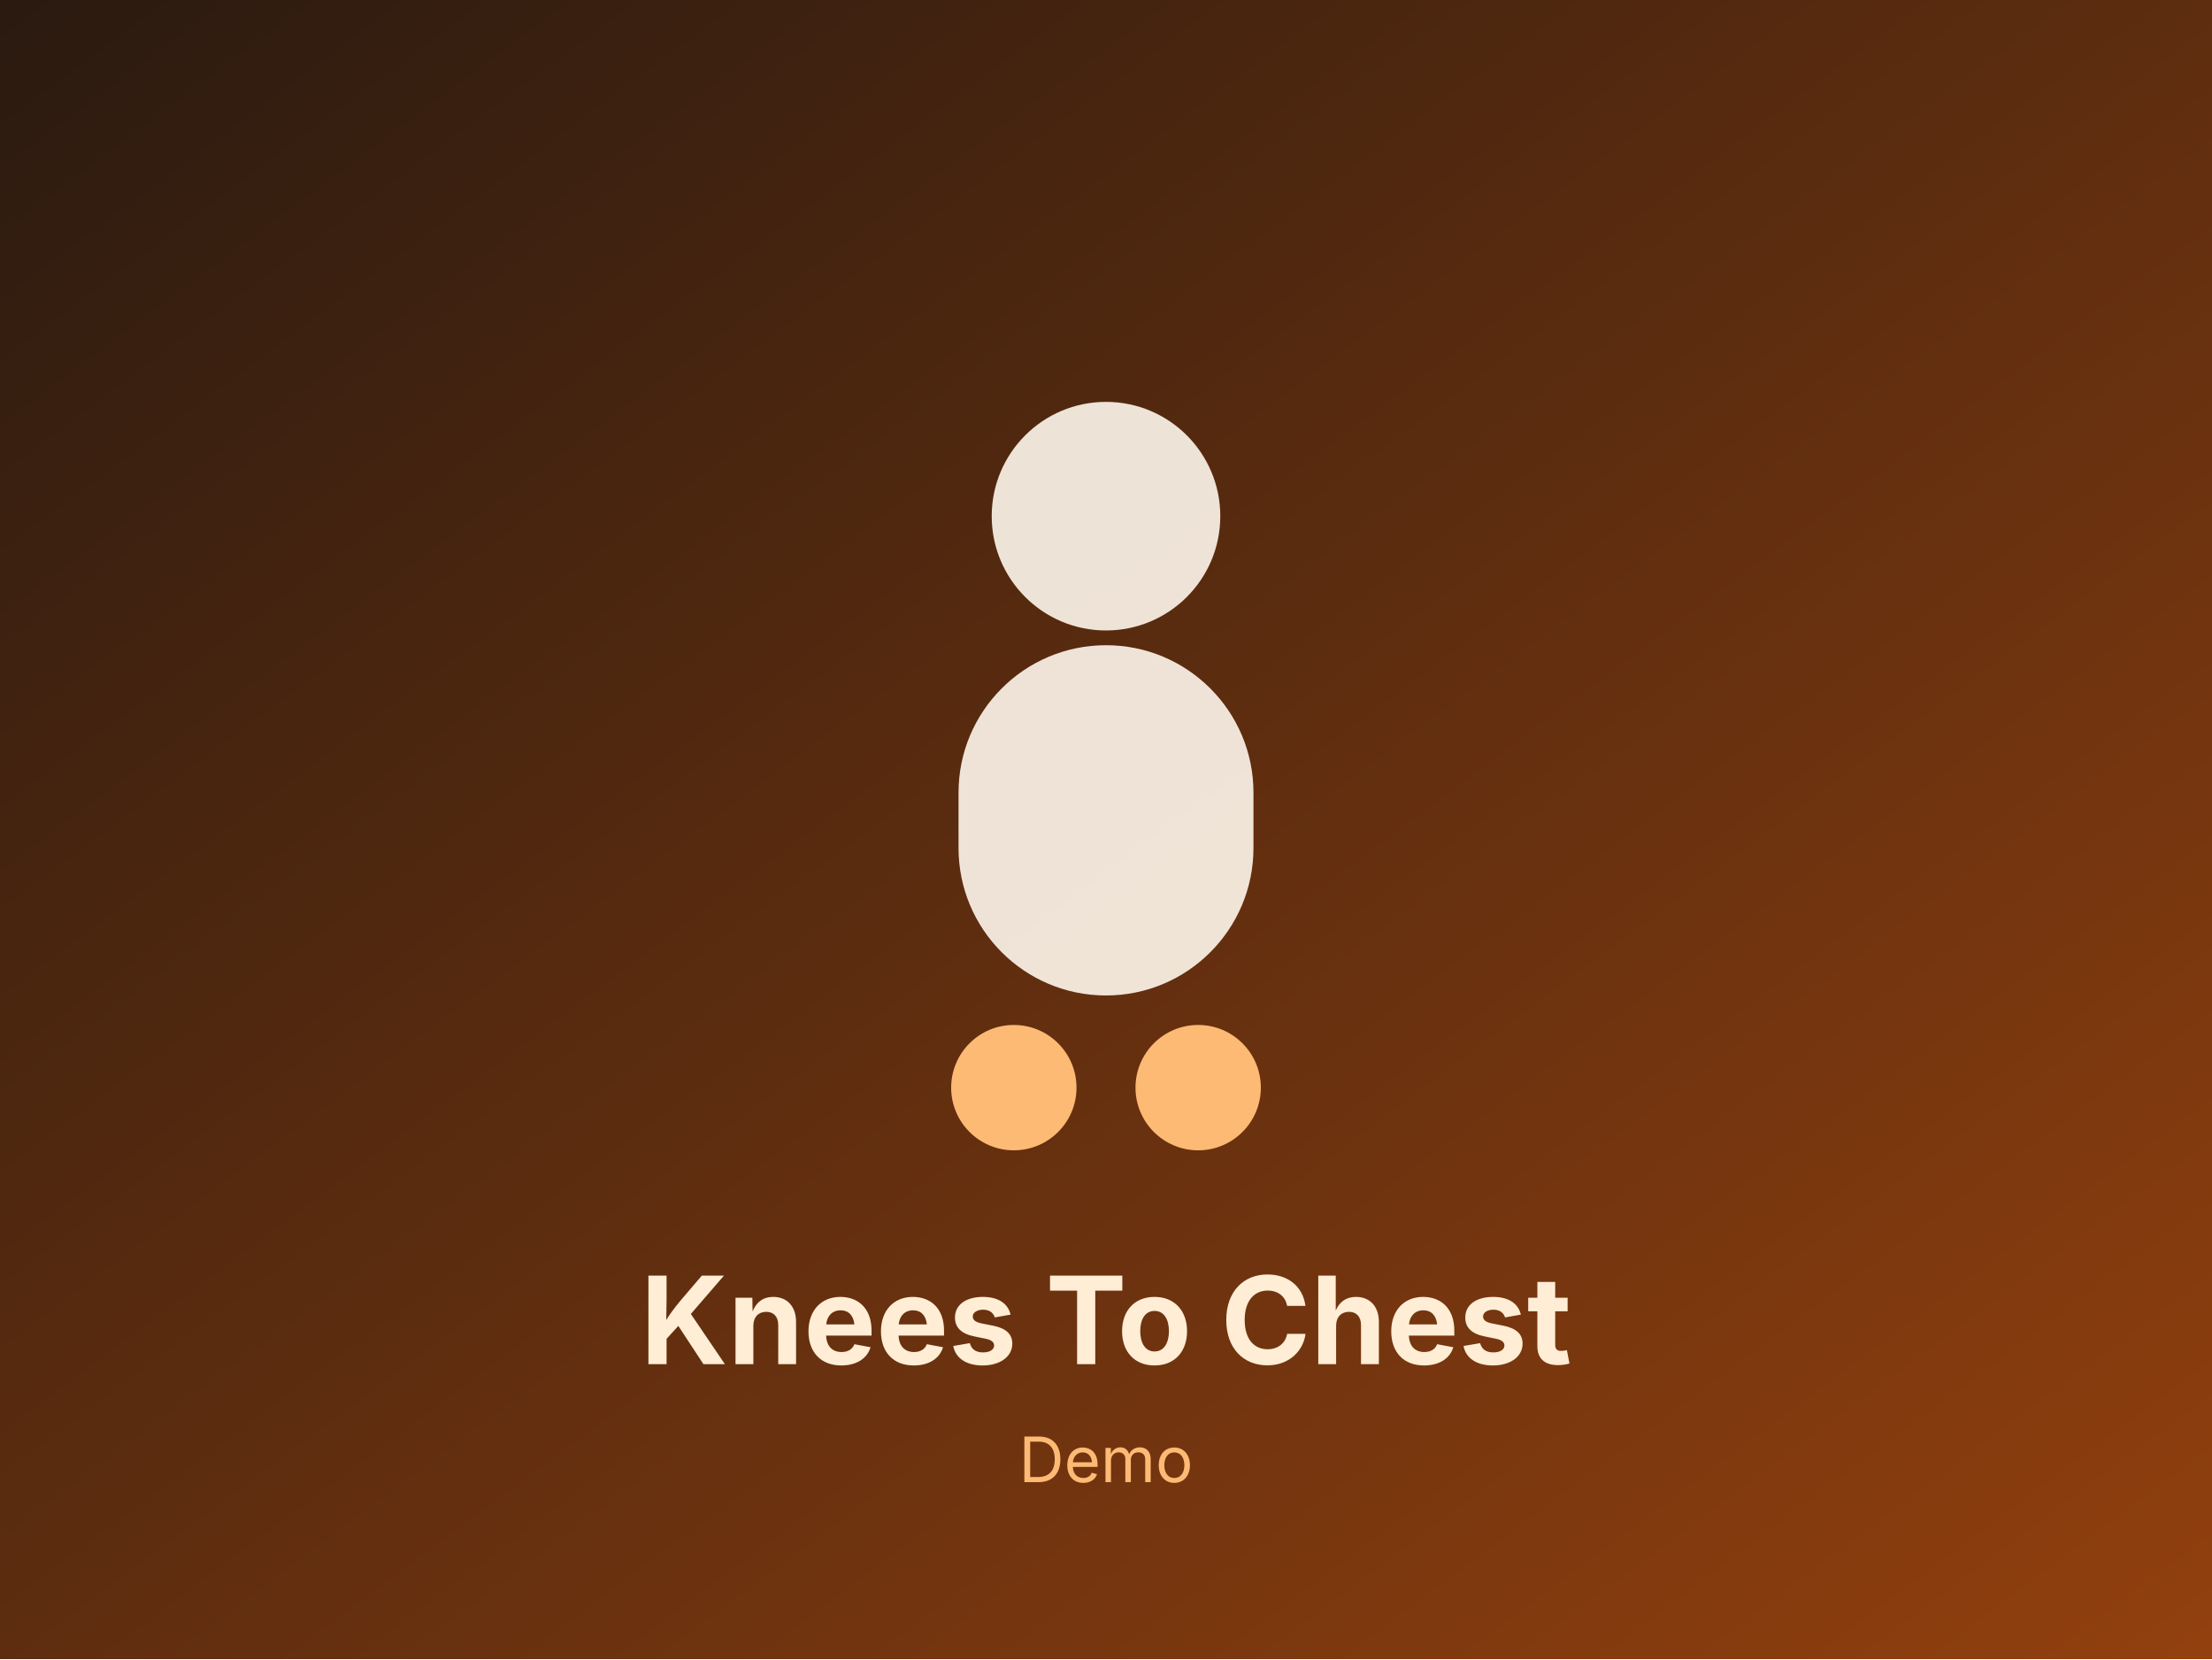
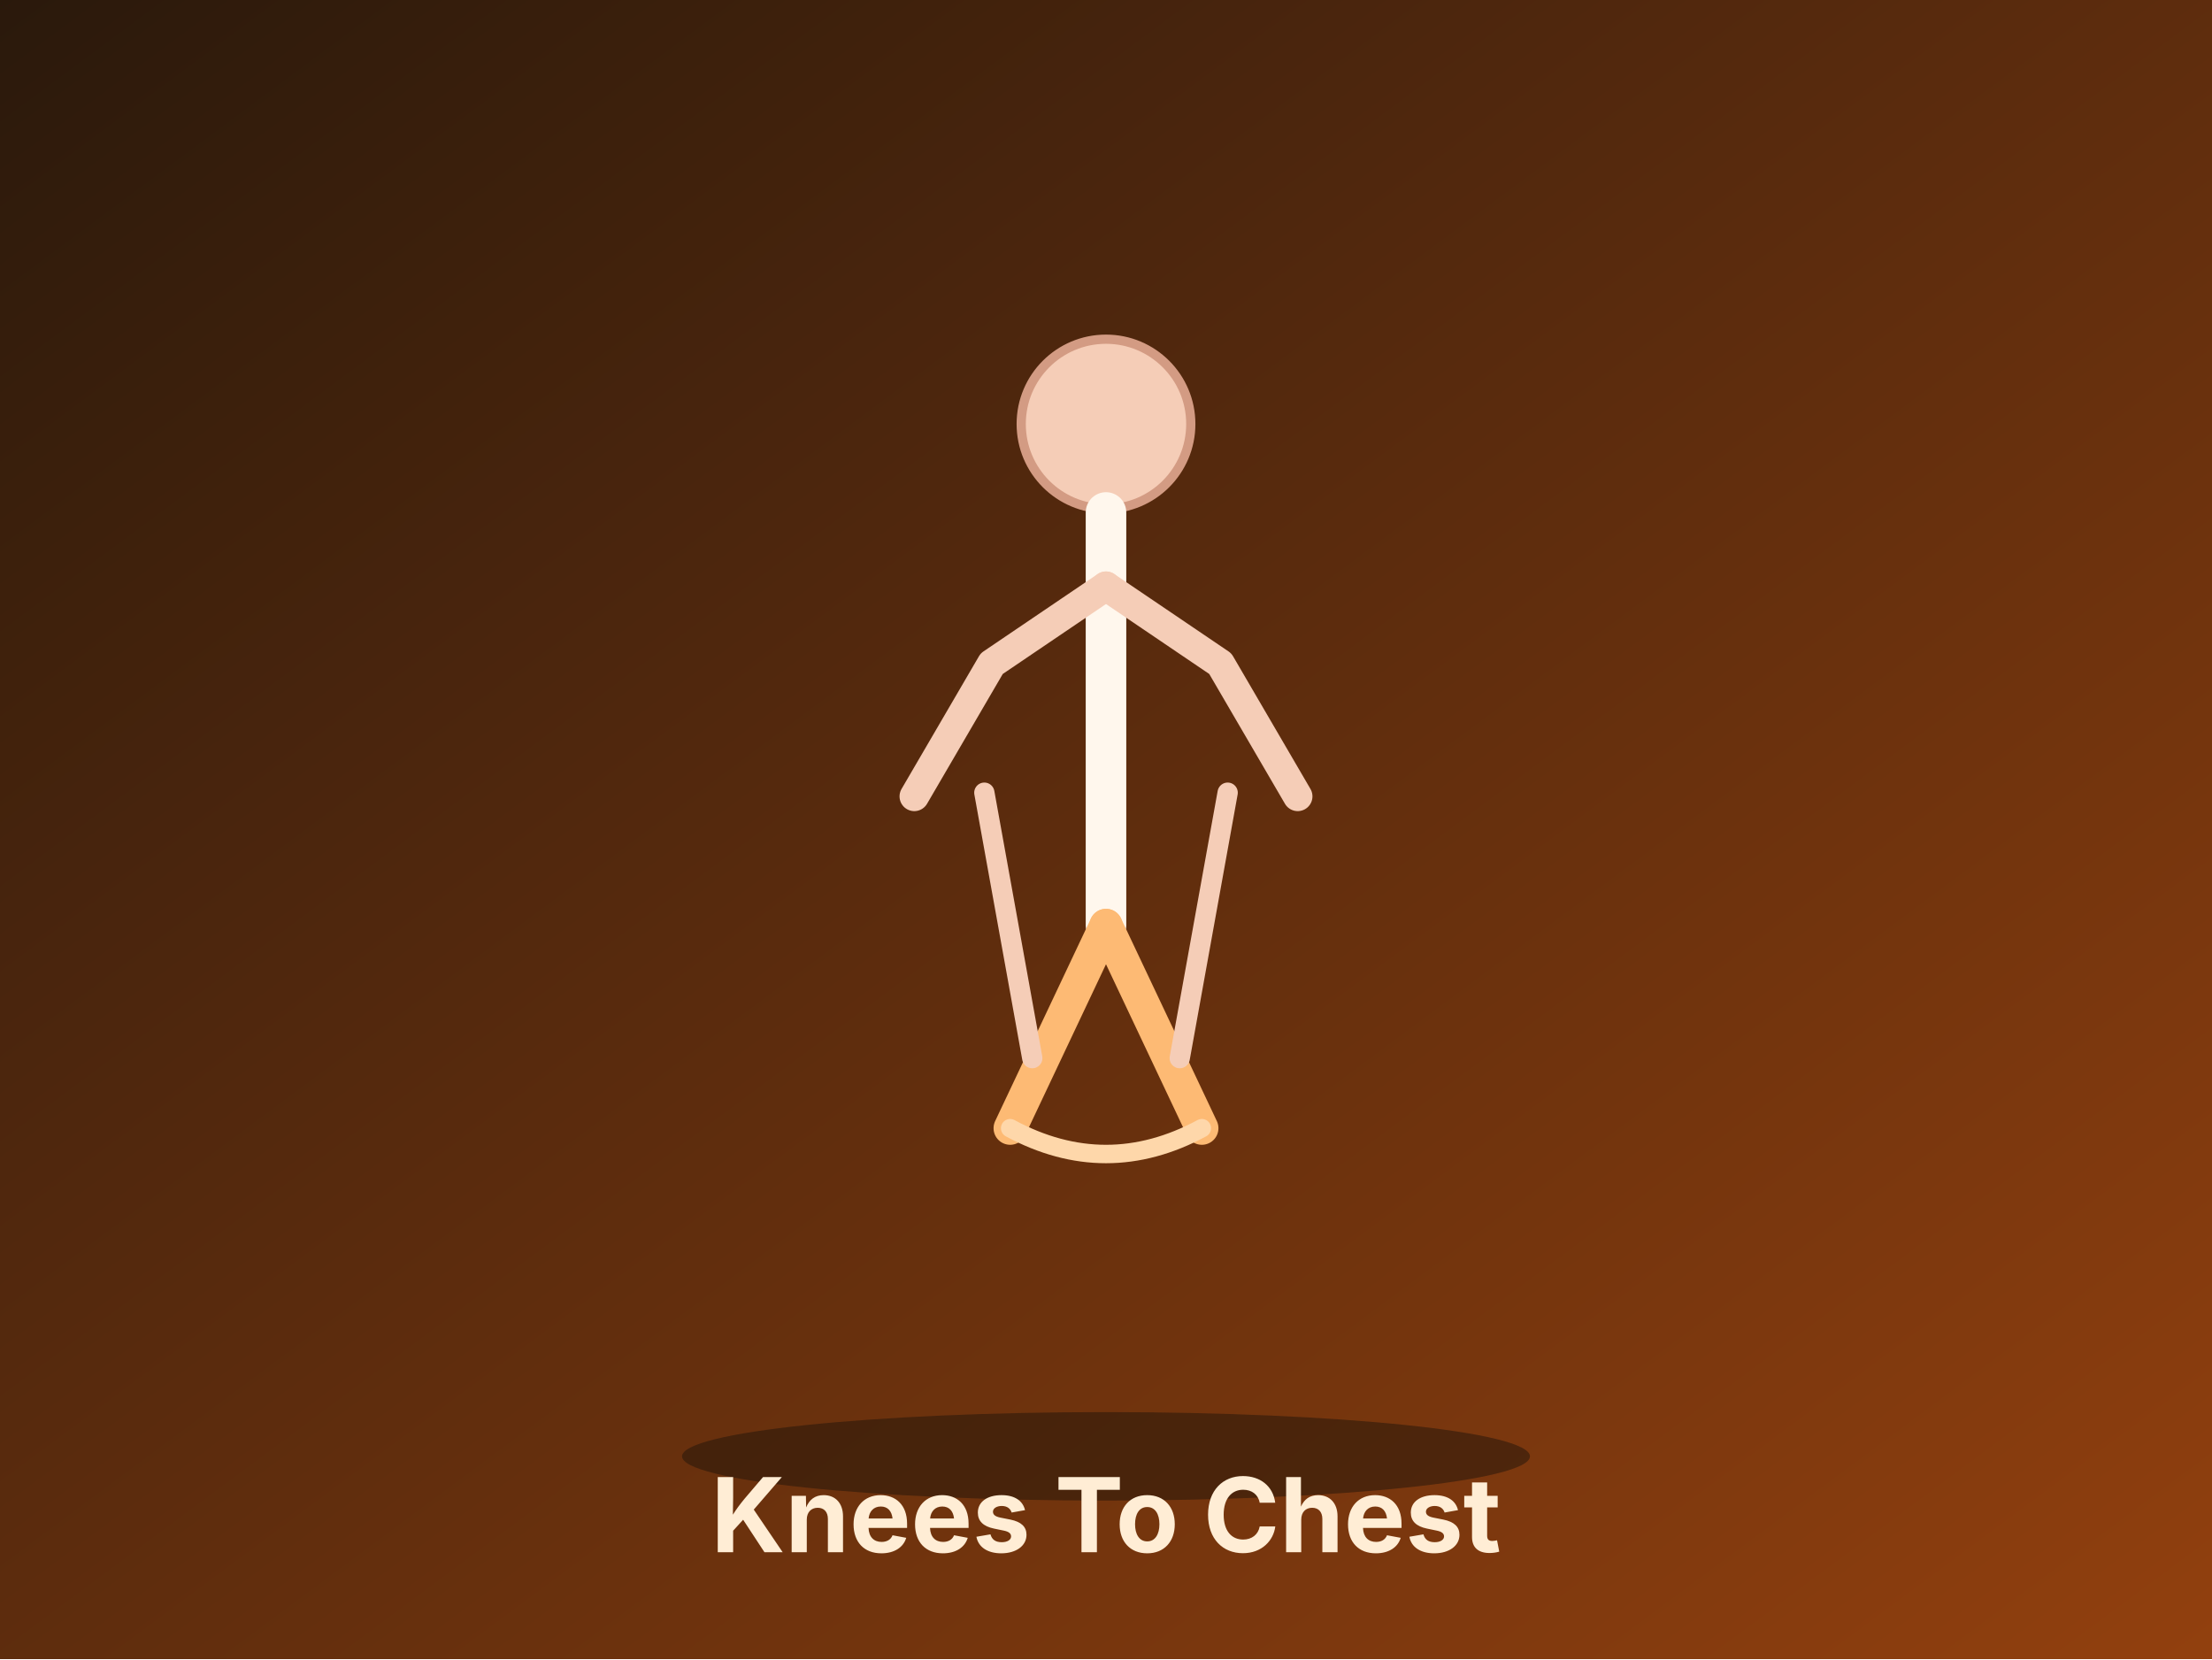
<svg xmlns="http://www.w3.org/2000/svg" viewBox="0 0 1200 900" role="img" aria-label="Knees to chest demo">
  <defs>
    <linearGradient id="bg" x1="0" y1="0" x2="1" y2="1">
-       <stop offset="0%" stop-color="#2a1a10" />
+       <stop offset="0%" stop-color="#2a190c" />
      <stop offset="100%" stop-color="#92400e" />
    </linearGradient>
  </defs>
  <rect width="1200" height="900" fill="url(#bg)" />
-   <circle cx="600" cy="280" r="62" fill="#fff7ed" opacity="0.9" />
-   <rect x="520" y="350" width="160" height="190" rx="80" fill="#fff7ed" opacity="0.9" />
-   <circle cx="550" cy="590" r="34" fill="#fdba74" />
-   <circle cx="650" cy="590" r="34" fill="#fdba74" />
-   <text x="600" y="740" text-anchor="middle" fill="#ffedd5" font-size="66" font-family="Inter, Arial, sans-serif" font-weight="700">Knees To Chest</text>
-   <text x="600" y="804" text-anchor="middle" fill="#fdba74" font-size="34" font-family="Inter, Arial, sans-serif">Demo</text>
+   <ellipse cx="600" cy="790" rx="230" ry="24" fill="#1f130a" opacity="0.5" />
+   <g fill="none" stroke-linecap="round" stroke-linejoin="round">
+     <circle cx="600" cy="230" r="46" fill="#f5cdb7" stroke="#d39b83" stroke-width="5" />
+     <path d="M600 278 L600 502" stroke="#fff7ed" stroke-width="22" />
+     <path d="M600 318 L538 360 L496 432" stroke="#f5cdb7" stroke-width="16" />
+     <path d="M600 318 L662 360 L704 432" stroke="#f5cdb7" stroke-width="16" />
+     <path d="M600 502 L548 612" stroke="#fdba74" stroke-width="18" />
+     <path d="M600 502 L652 612" stroke="#fdba74" stroke-width="18" />
+     <path d="M548 612 Q600 640 652 612" stroke="#fed7aa" stroke-width="10" />
+     <path d="M534 430 L560 574" stroke="#f5cdb7" stroke-width="11" />
+     <path d="M666 430 L640 574" stroke="#f5cdb7" stroke-width="11" />
+   </g>
+   <text x="600" y="842" text-anchor="middle" fill="#ffedd5" font-size="56" font-family="Inter, Arial, sans-serif" font-weight="700">Knees To Chest</text>
</svg>
